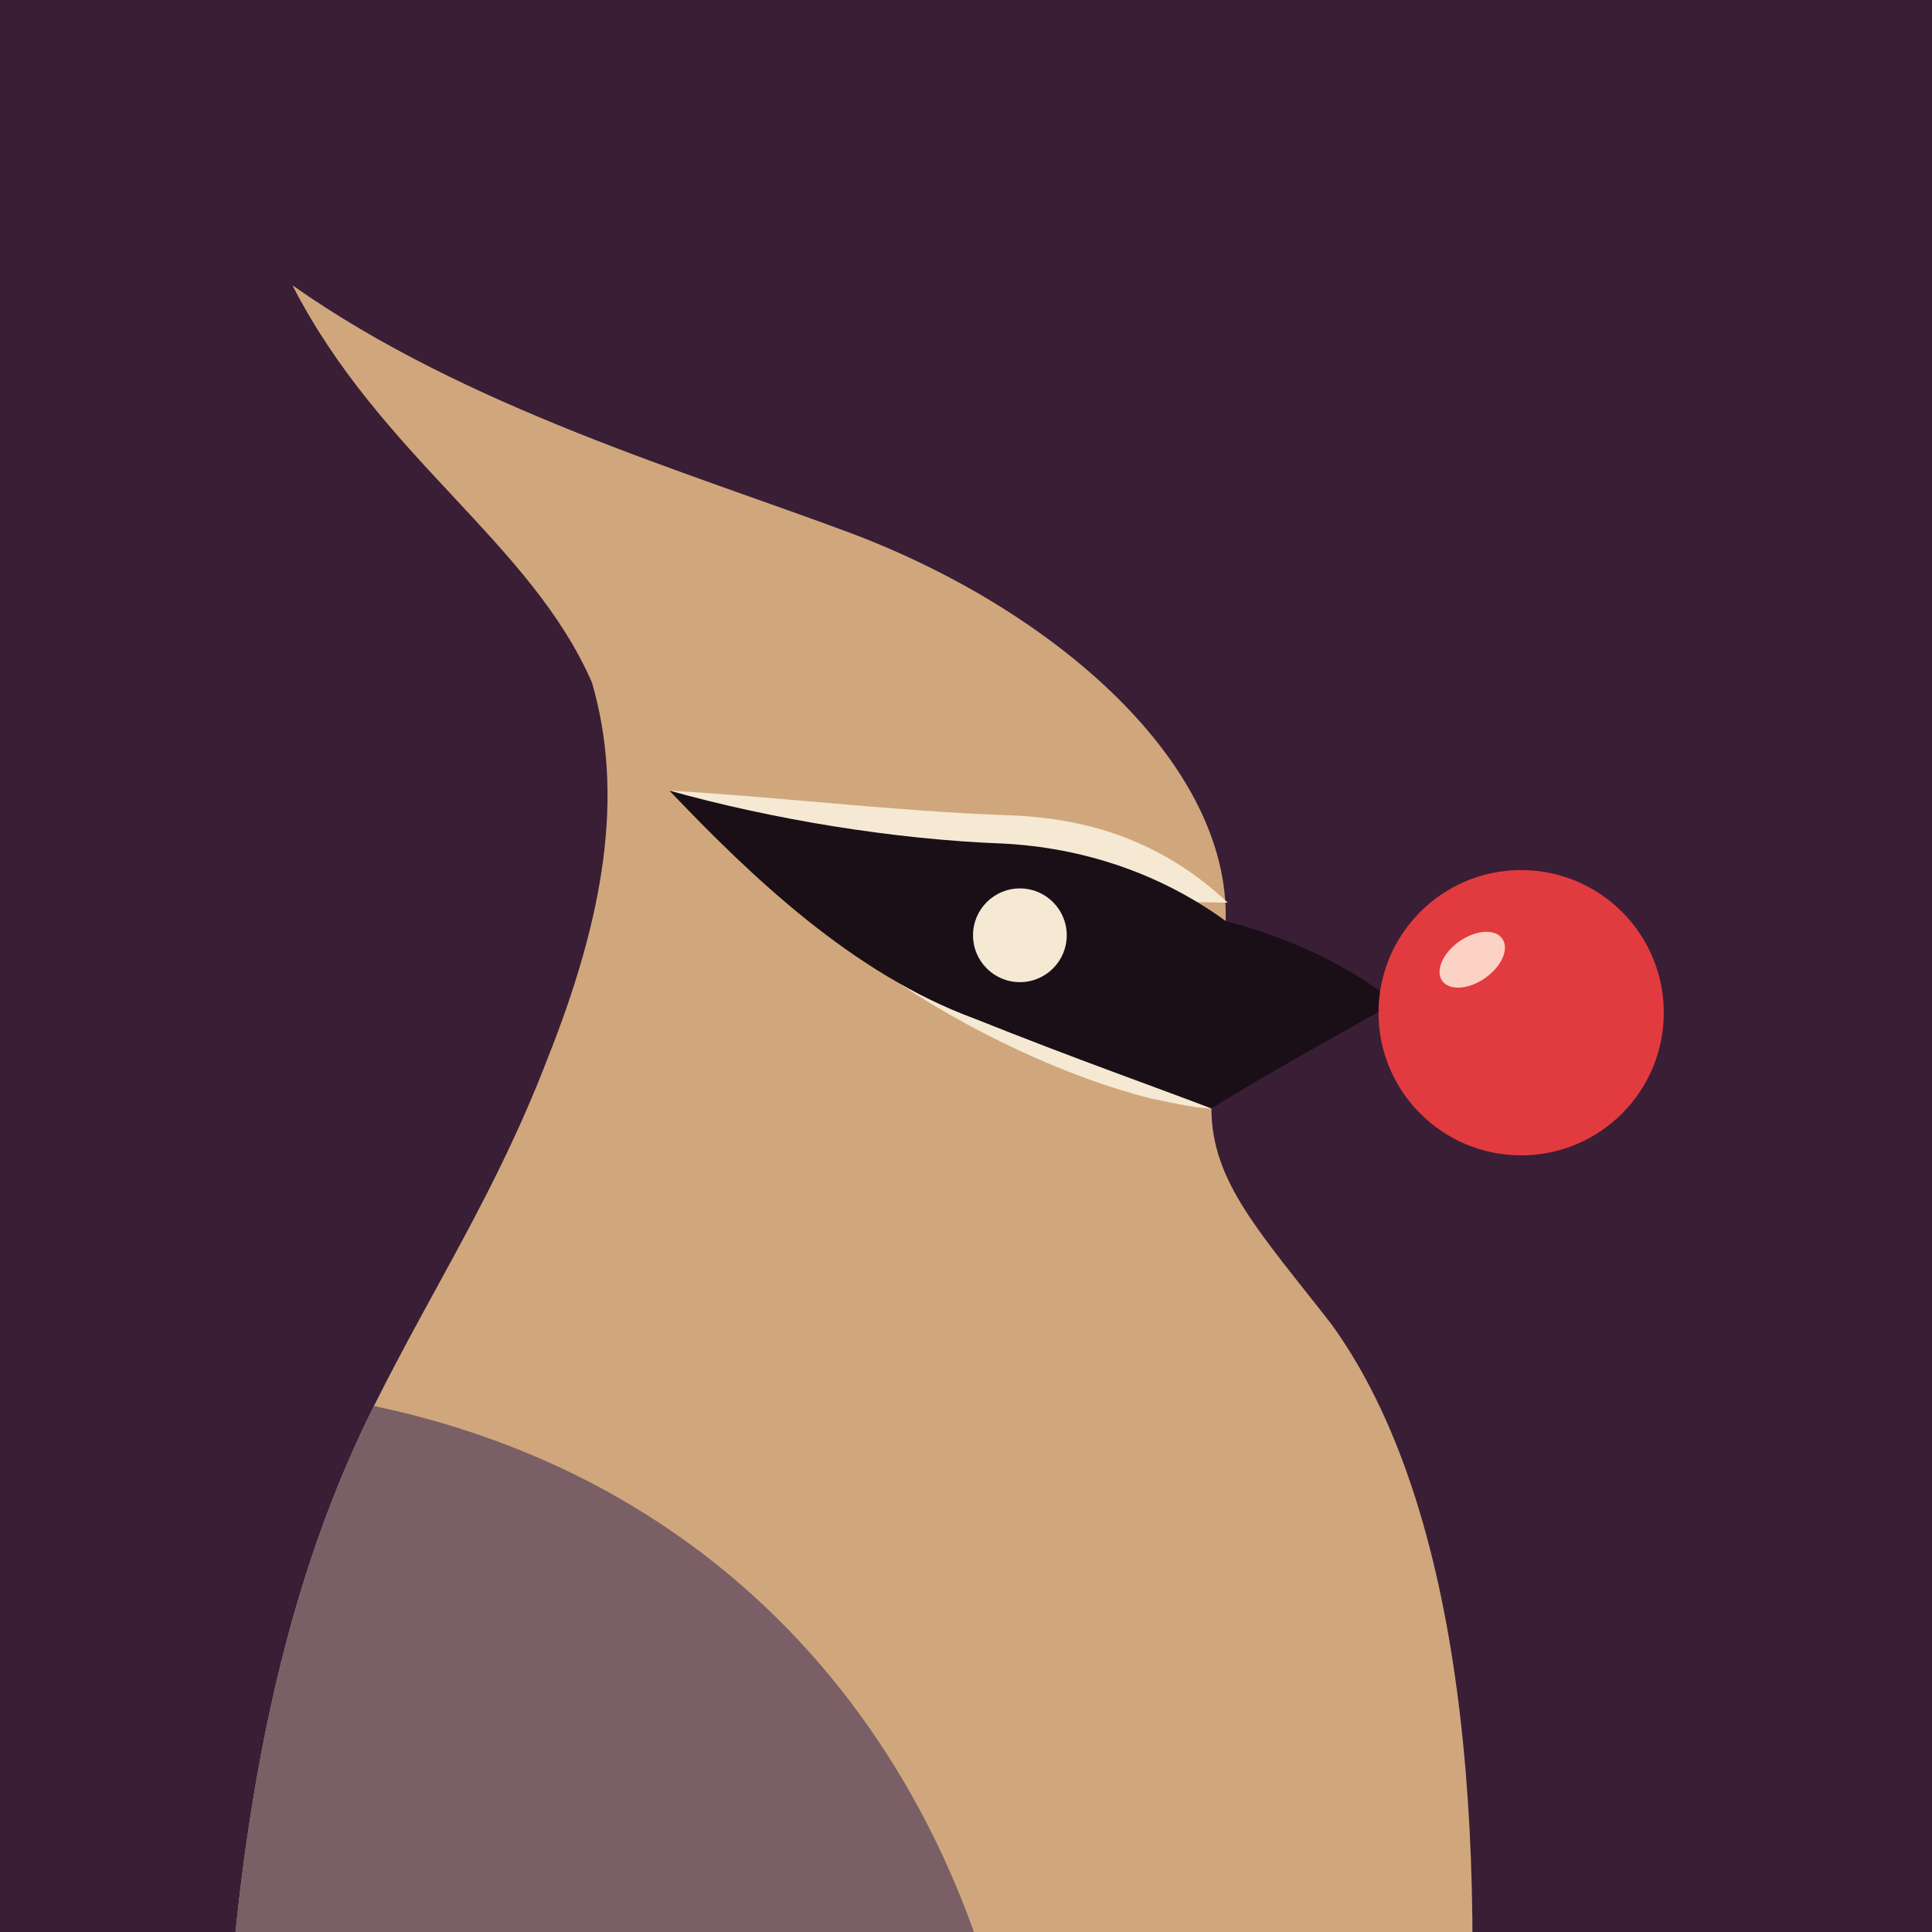
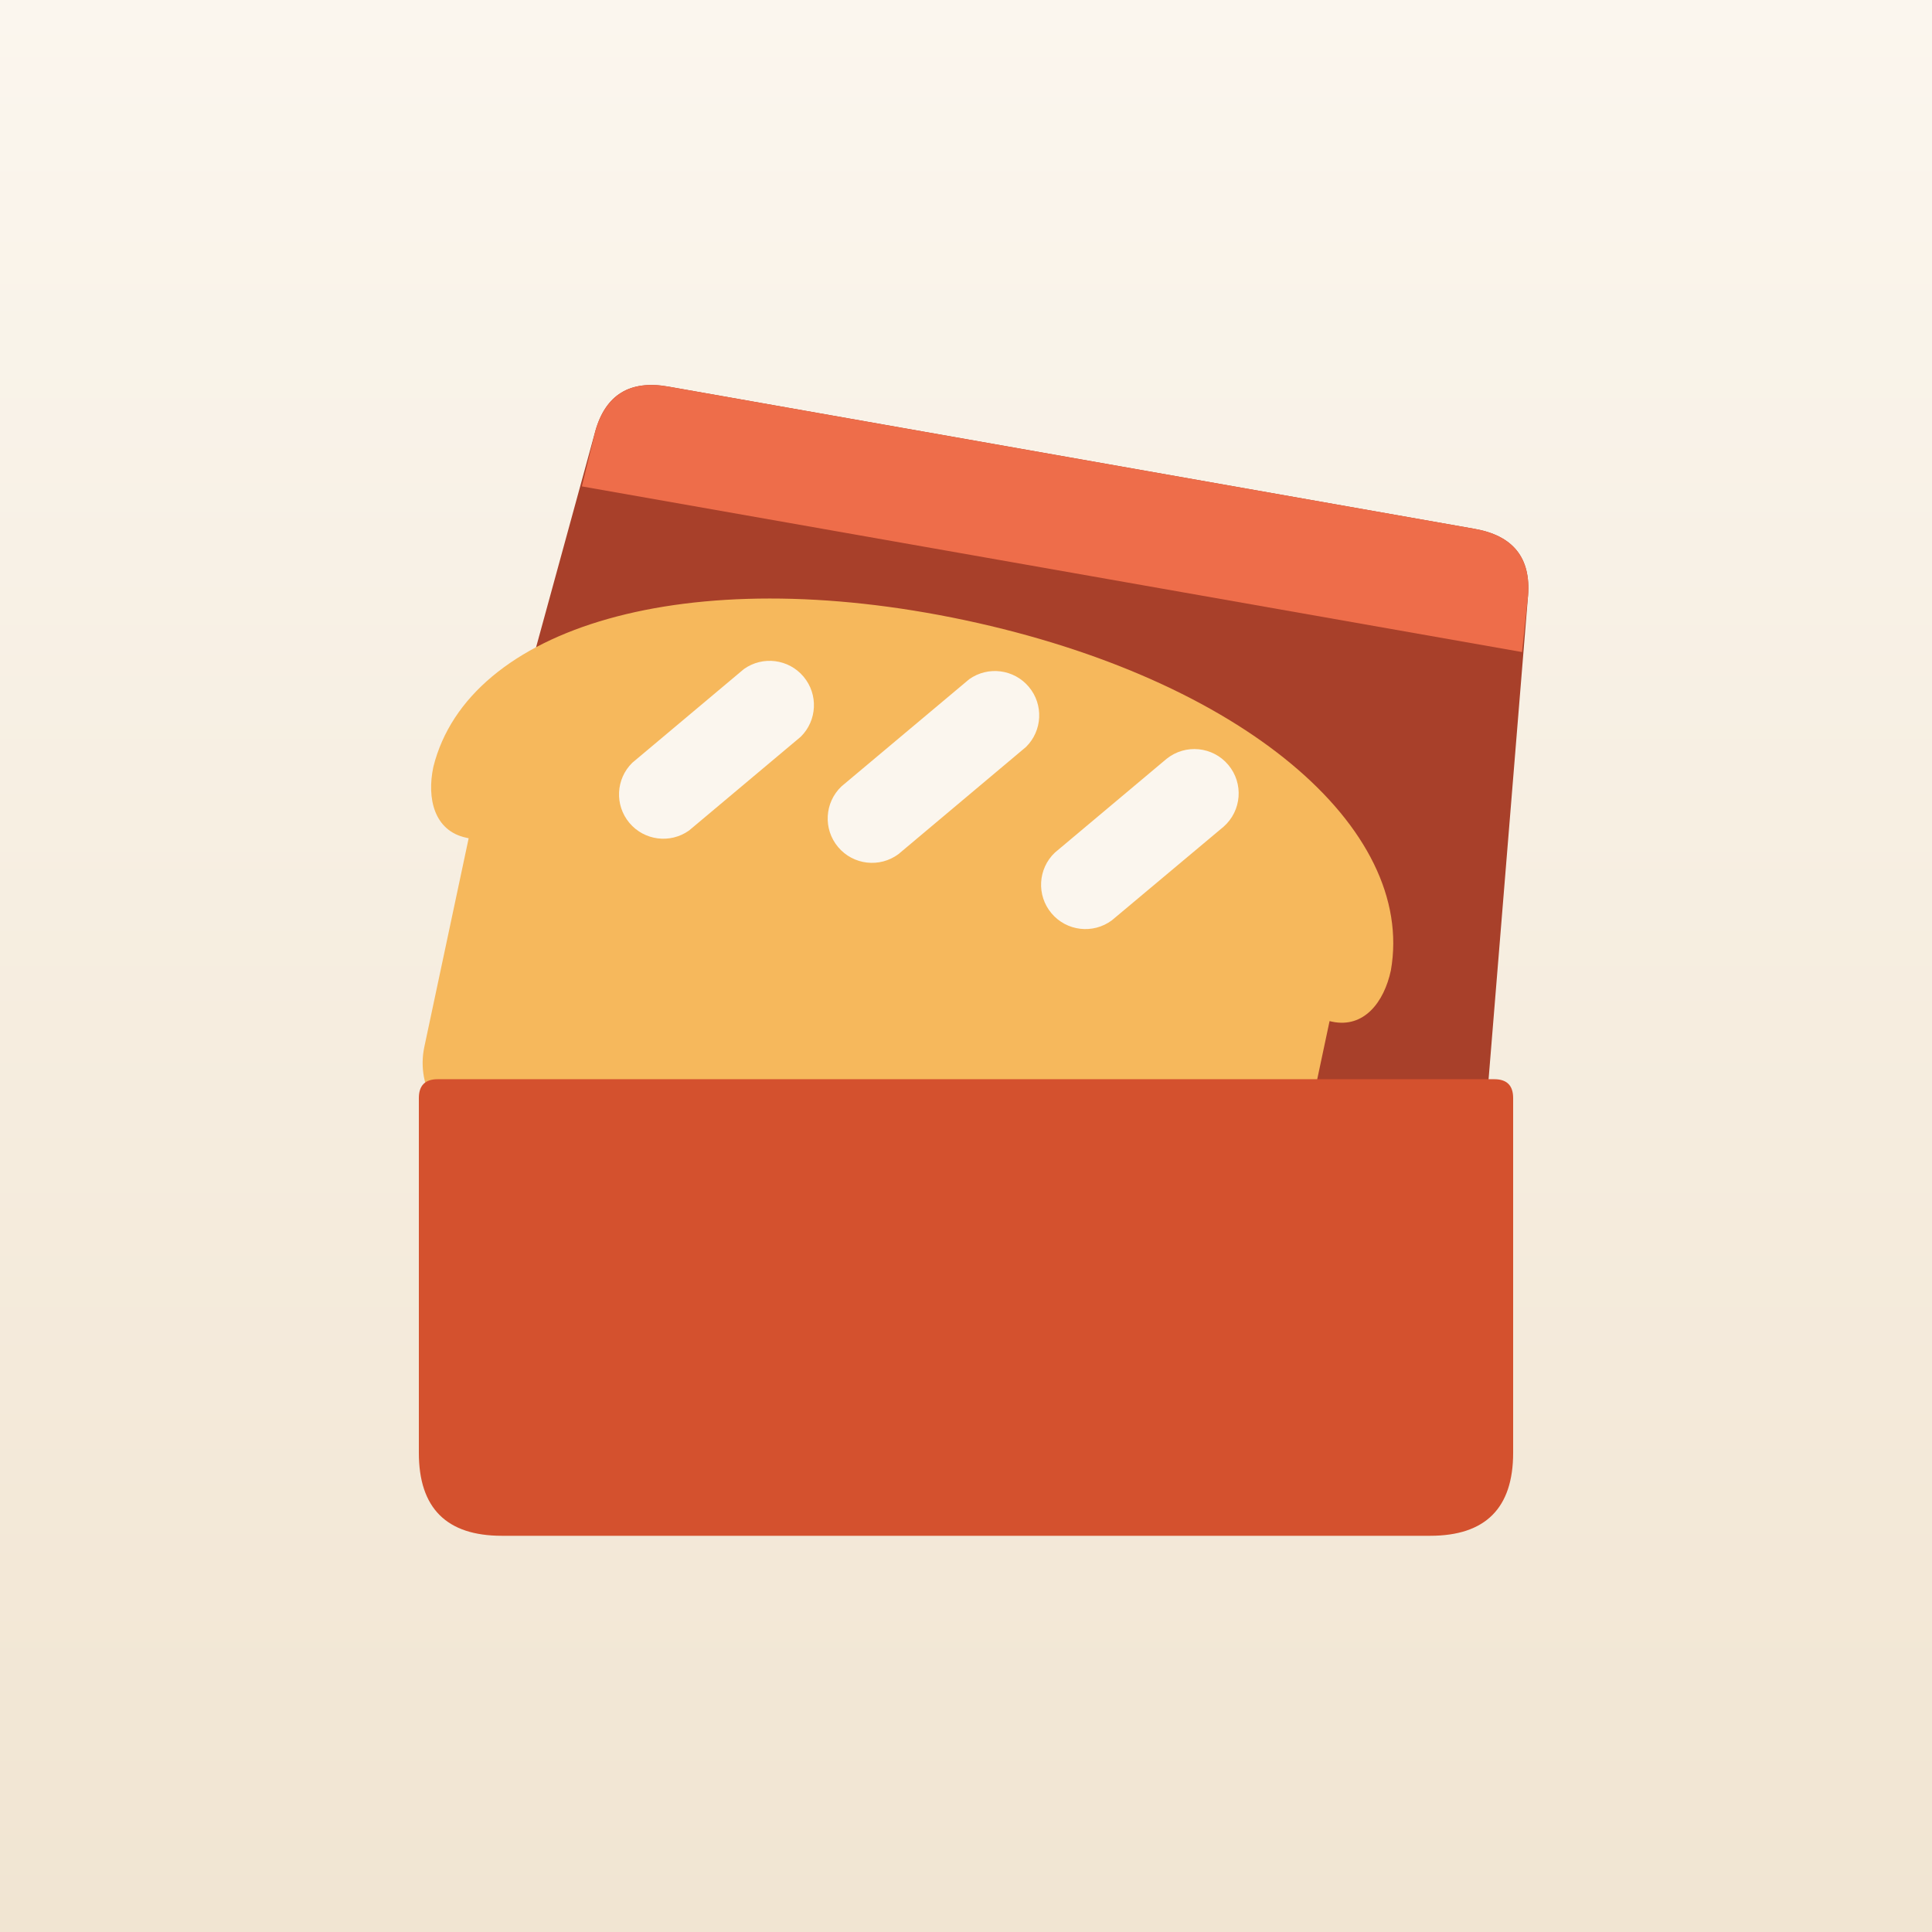
<svg xmlns="http://www.w3.org/2000/svg" viewBox="0 0 1024 1024" width="1024" height="1024">
-   <rect width="1024" height="1024" fill="#3A1E36" />
-   <g transform="translate(-88 0) scale(1.08)">
-     <path fill="#D0A77C" d="M683 452       C685 375 600 300 500 262       C420 232 310 200 225 140       C268 224 342 266 372 335       C388 390 378 450 350 520       C325 585 295 630 265 690       C225 770 195 880 190 1060       L800 1060       C812 900 800 740 735 650       C700 605 676 580 676 544 Z" />
-     <path fill="#7A5F66" d="M265 690       C225 770 195 880 190 1060       L585 1060       C565 880 455 730 265 690 Z" />
-     <path fill="#F5E9D3" d="M684 443       C650 411 612 401 574 400       C520 398 462 391 410 388       L500 440 Z" />
-     <path fill="#F5E9D3" d="M516 478       C556 506 606 529 646 539       C660 542 670 544 676 544       L680 500 L560 470 Z" />
-     <path fill="#1A0F17" d="M410 388       C460 402 520 412 574 414       C612 416 650 428 683 452       C714 460 744 474 766 492       C742 506 708 524 676 544       C650 534 610 520 560 500       C500 478 450 430 410 388 Z" />
-     <circle cx="582" cy="459" r="23" fill="#F5E9D3" />
-     <circle cx="828" cy="497" r="70" fill="#E23B3F" />
-     <ellipse cx="804" cy="471" rx="18" ry="11" transform="rotate(-35 804 471)" fill="#FBD2C4" />
+   <defs>
+     <linearGradient id="tile" gradientUnits="userSpaceOnUse" x1="0" y1="0" x2="0" y2="1024">
+       <stop offset="0" stop-color="#FBF6EE" />
+       <stop offset="1" stop-color="#F1E5D2" />
+     </linearGradient>
+   </defs>
+   <rect width="1024" height="1024" fill="url(#tile)" />
+   <g id="lid">
+     <path fill="#A8402A" d="M224.2 602.4L244.4 488.1L315.5 228.6Q323.7 199.5 354.2 204.9L781.6 280.3Q812.2 285.7 809.9 315.7L788 584L767.9 698.2Z" />
+     <path fill="#EE6D4A" d="M315.5 228.6Q323.7 199.5 354.2 204.9L781.6 280.3Q812.2 285.7 809.9 315.7L806.7 345.6L308.4 257.8Z" />
+   </g>
+   <g id="loaf">
+     <path fill="#F6B85C" d="M256.3 603.2L632.9 683.3A40.7 40.7 0 0 0 681.2 651.9L704.7 541.2L706 541.5C722.9 545.1 733.6 531.2 737.2 514.3C750.4 438.8 658.6 360 511.4 328.7C364.3 297.5 248.3 332.1 229.7 406.4C226.1 423.3 230.2 440.4 247.1 444L248.4 444.3L224.9 554.9A40.7 40.7 0 0 0 256.3 603.2Z" />
+     <path fill="#FBF6EE" d="M394.3 354.6A23.5 23.5 0 0 1 424.4 390.5L365.2 440.2A23.5 23.5 0 0 1 335.1 404.3ZM513.7 360A23.5 23.5 0 0 1 543.8 395.9L476.2 452.7A23.5 23.5 0 0 1 446 416.8ZM618.3 402.2A23.5 23.5 0 0 1 648.5 438.2L589.3 487.8A23.5 23.5 0 0 1 559.1 451.9Z" />
+   </g>
+   <g id="box">
+     <path fill="#D4512E" d="M232 572L792 572Q802 572 802 582L802 770Q802 814 758 814L266 814Q222 814 222 770L222 582Q222 572 232 572Z" />
  </g>
</svg>
